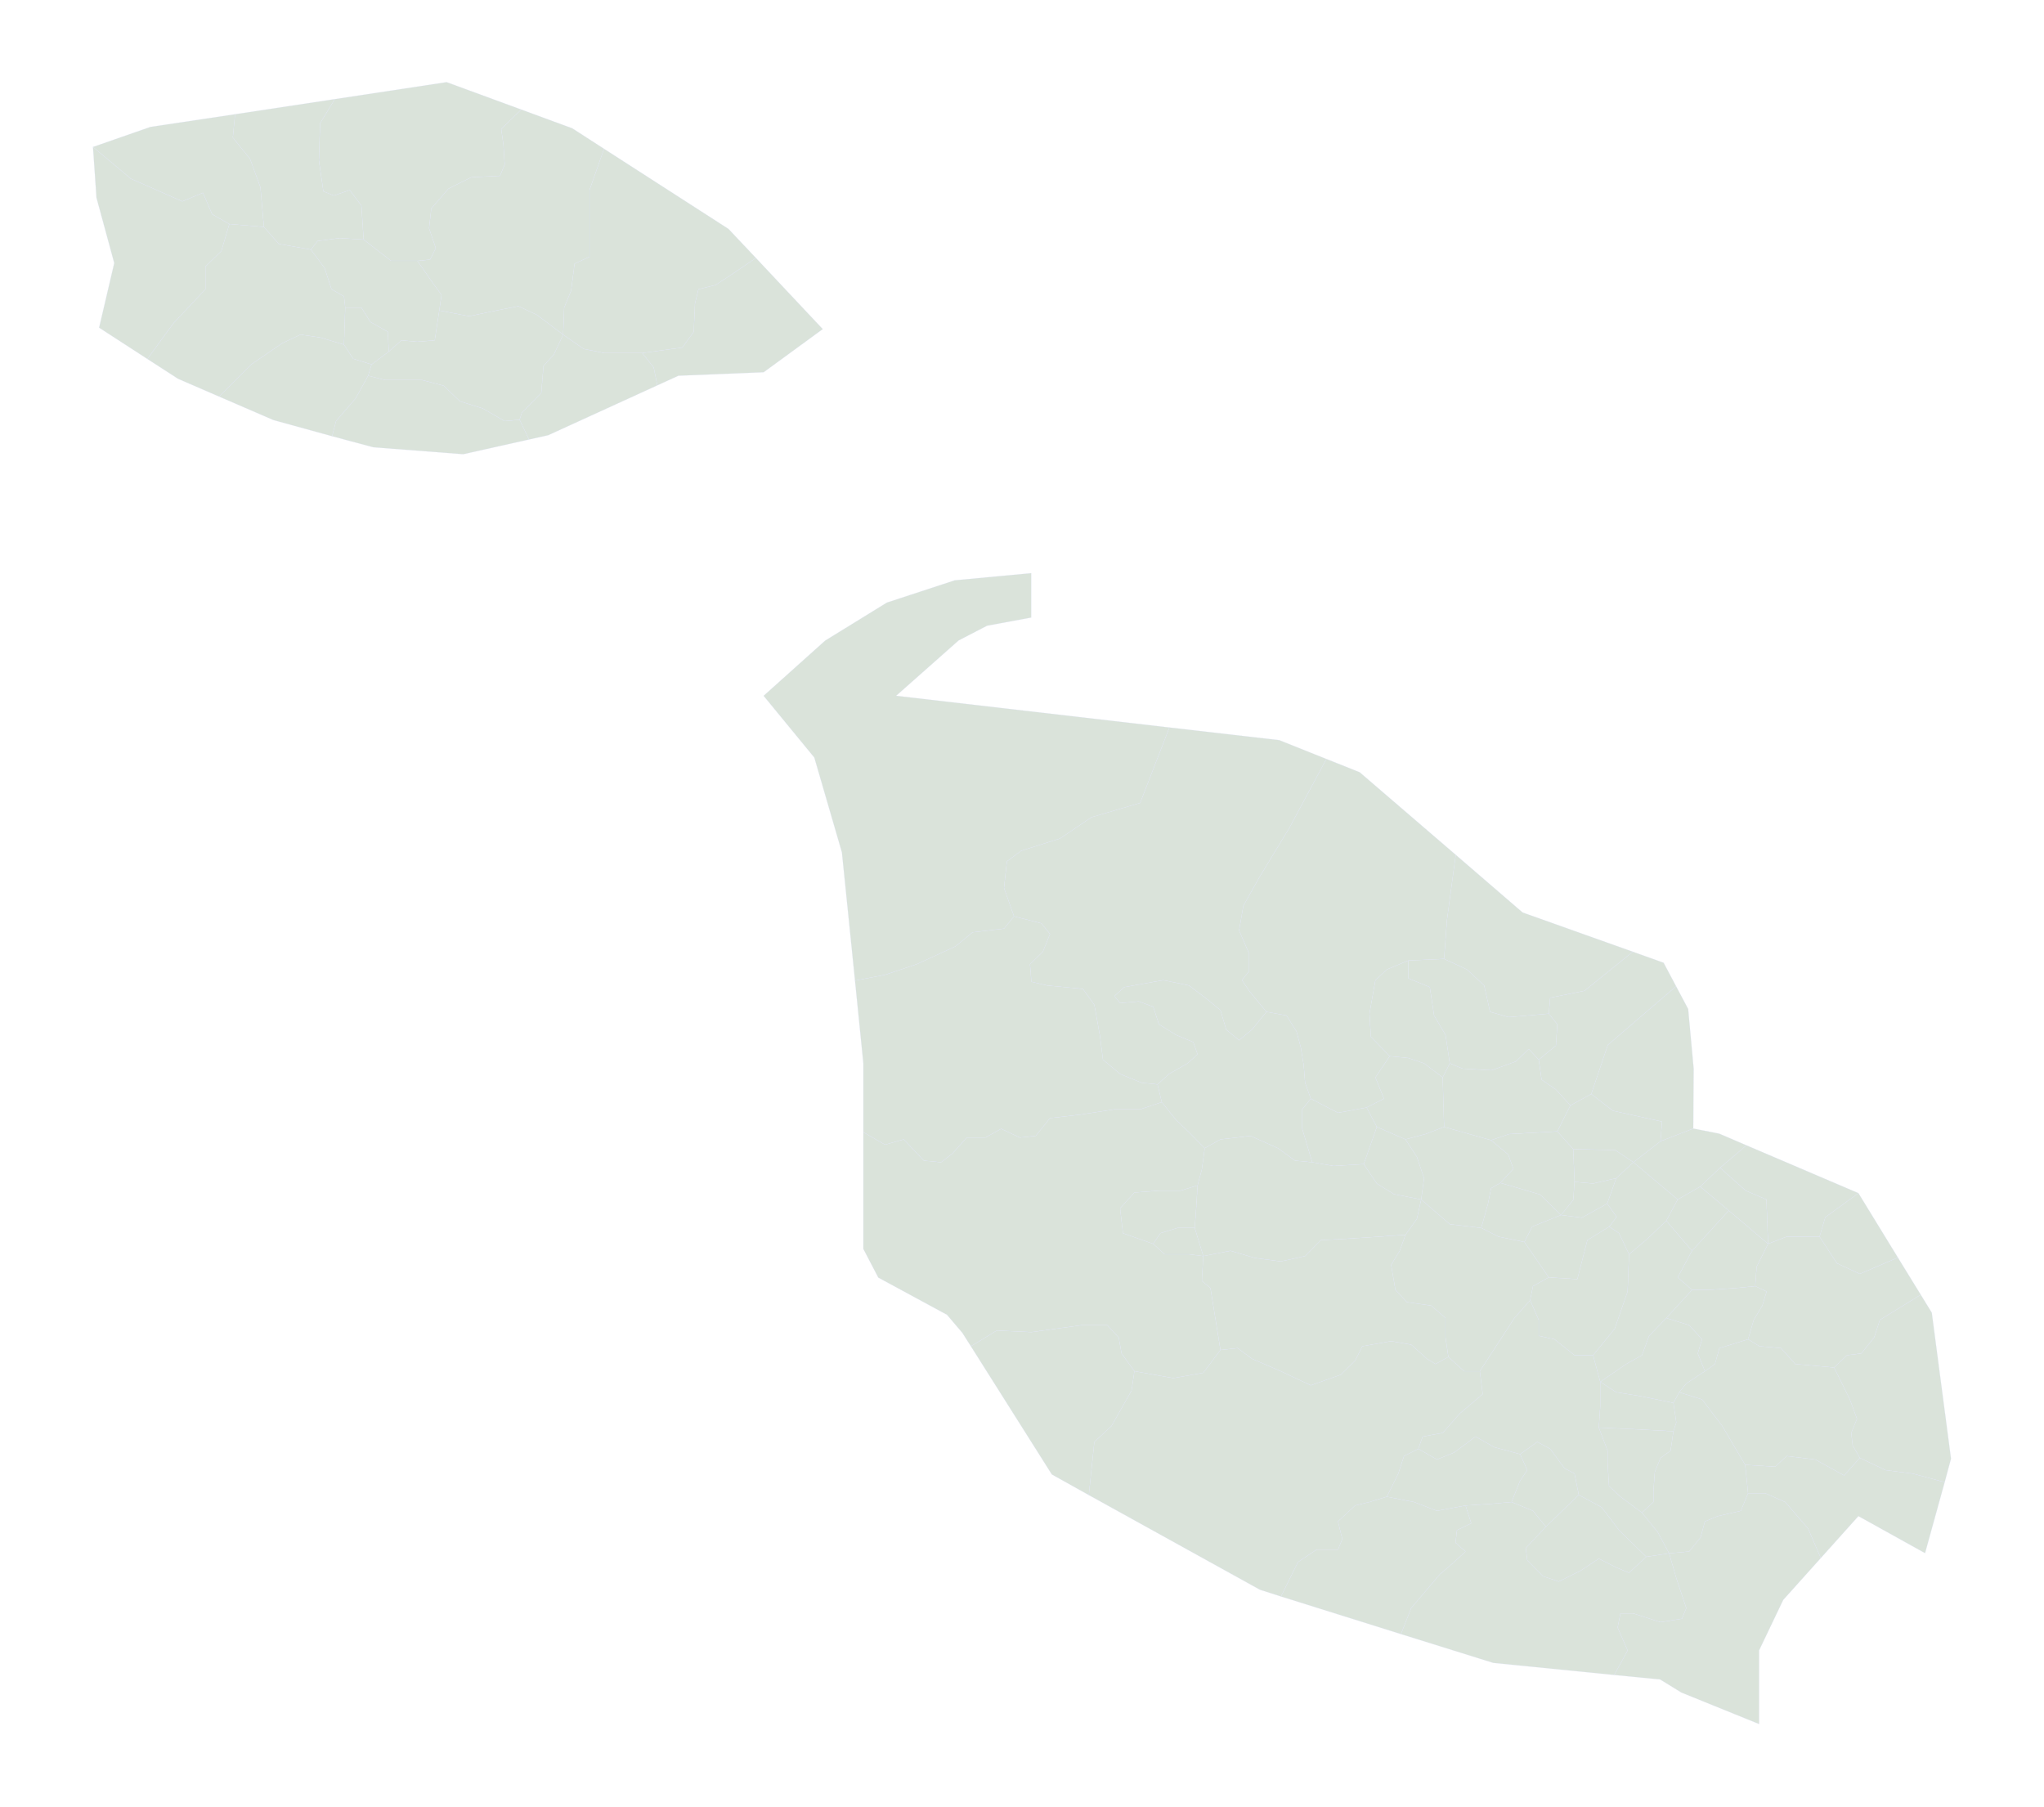
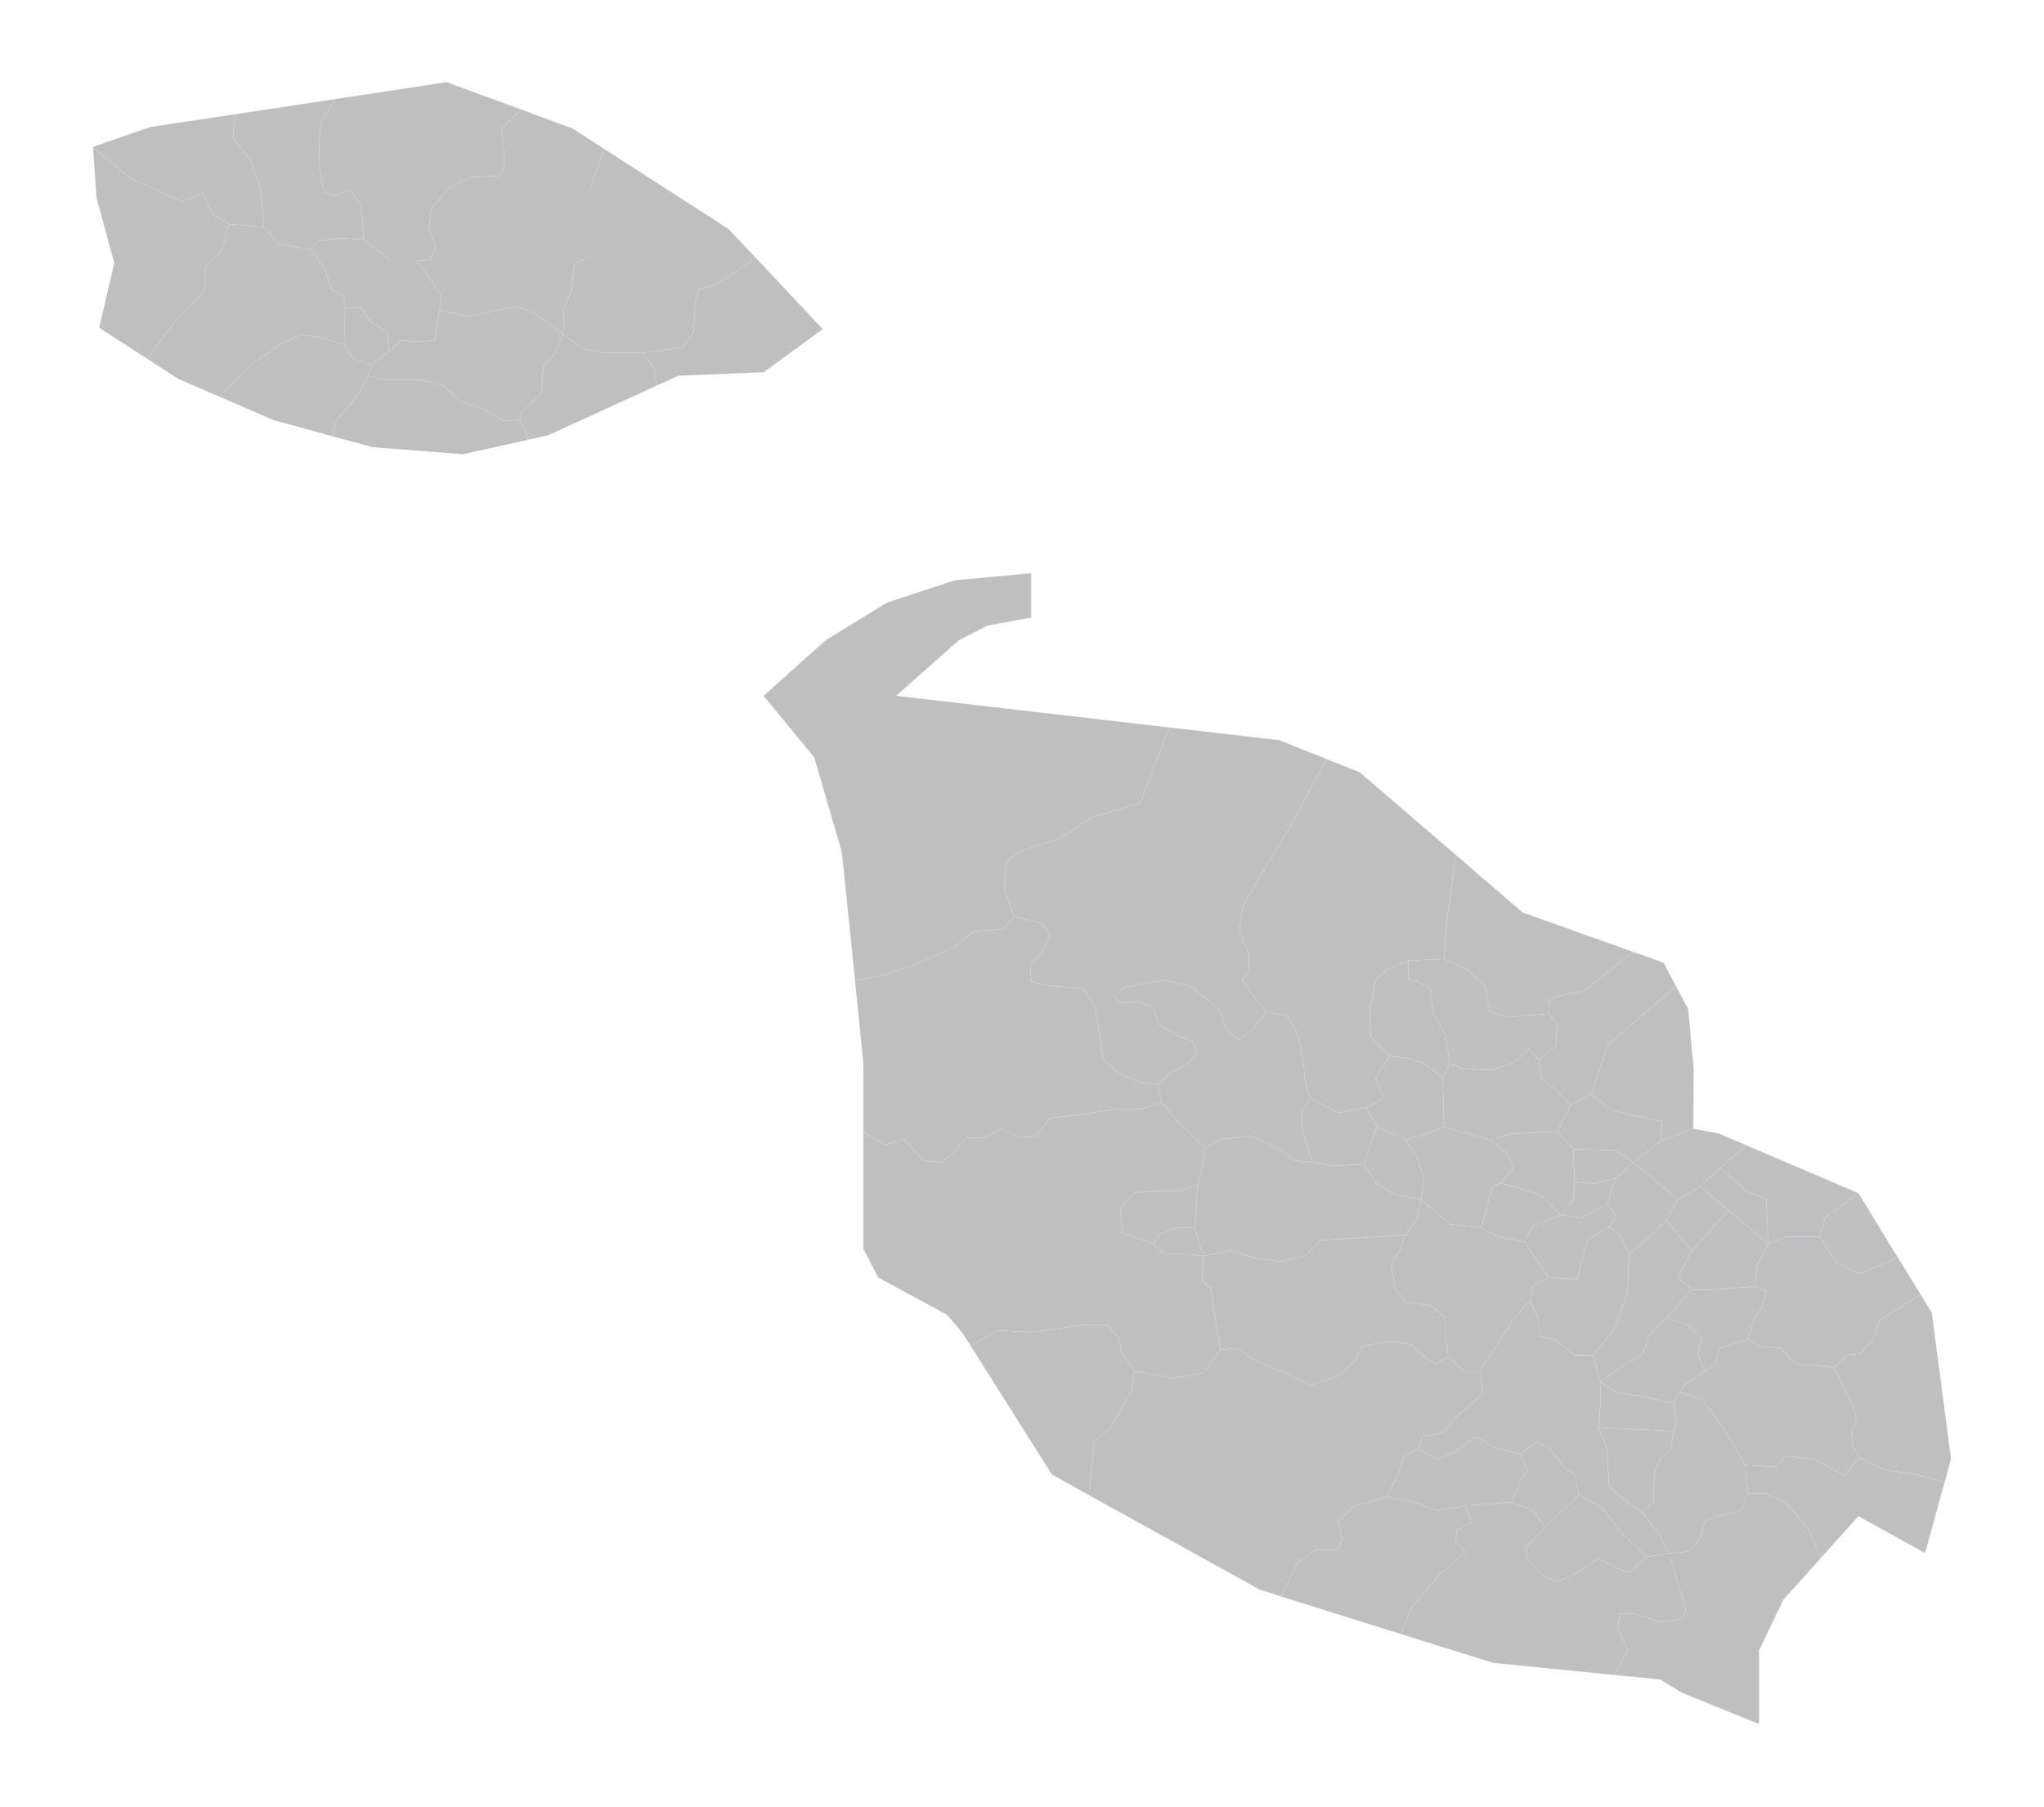
- <svg xmlns="http://www.w3.org/2000/svg" baseprofile="tiny" fill="#6A8F6A" height="884" stroke="#5B6CFF" stroke-linecap="round" stroke-linejoin="round" stroke-width=".06" opacity="0.25" version="1.2" viewBox="0 0 1000 884" width="1000">
+ <svg xmlns="http://www.w3.org/2000/svg" baseprofile="tiny" fill="oklch(0.62 0.22 260)" height="884" stroke="#5B6CFF" stroke-linecap="round" stroke-linejoin="round" stroke-width=".06" opacity="0.25" version="1.2" viewBox="0 0 1000 884" width="1000">
  <g id="features">
    <path d="M854.4 560.3l54.8 23.4-16.2 11.8-2.8 9.5-16.1 0-9.1 3.5-0.8-21.7-10.1-4.3-12.6-11.2 12.9-11z" id="MT21" name="Kalkara">
  </path>
    <path d="M854.4 560.3l-12.9 11-9.7 9.2-11 6.3-21.7-18.2 13.3-10.3 16-6.2 12.7 2.5 13.3 5.7z" id="MT60" name="Valletta">
  </path>
    <path d="M828.4 552.1l-16 6.2 0.7-9.6-24-5.3-10.6-8.2 8.1-24 33.4-28.7 5.9 11.1 2.7 29.2-0.2 29.3z" id="MT56" name="Sliema">
  </path>
    <path d="M820 482.5l-33.4 28.7-8.1 24-10.2 5.6-7.1-7.8-7-4.8-1.4-9.8 8.4-6.9 0.7-10.4-4.2-5.2 0.7-7.8 16.8-3.4 23.6-19.1 15.1 5.4 6.1 11.5z" id="MT48" name="San Giljan">
  </path>
    <path d="M798.8 465.6l-23.6 19.1-16.8 3.4-0.7 7.8-19.6 1.7-9.1-2.6-2.9-12.9-8.4-7.8-11.2-5.2 1.4-19.1 4.3-31.8 32.7 28.2 53.9 19.2z" id="MT40" name="Pembroke">
  </path>
    <path d="M712.2 418.2l-4.3 31.8-1.4 19.1-17.5 0.8-10.5 4.4-5.6 5.2-2.9 16.4 0.7 11.3 9.2 9.5-7 10.4 4.2 10.4-8.5 4.3-14 2.6-13.3-6.9-2.8-7.8-0.7-8.7-1.4-8.6-2.1-7.8-4.9-7.8-9.8-1.8-8.5-10.3-3.5-5.2 3.5-4.4 0-8.6-4.9-11.3 2.1-12.1 7.8-13.9 14.7-24.2 18.1-33.7 16.3 6.5 47 40.4z" id="MT38" name="Naxxar">
  </path>
    <path d="M648.9 371.3l-18.1 33.7-14.7 24.2-7.8 13.9-2.1 12.1 4.9 11.3 0 8.6-3.5 4.4 3.5 5.2 8.5 10.3-7.1 8.7-6.3 5.2-6.3-5.2-2.8-9.5-6.3-5.2-9.1-6.9-12.6-2.6-19 3.4-4.9 4.4 2.8 3.4 9.1-0.8 7.1 2.6 2.8 8.6 8.4 5.2 8.4 3.5 2.1 6-4.9 4.4-9.1 5.2-5.6 5.1-7.8-0.8-10.5-4.3-8.4-7-1.4-11.2-2.8-15.6-5.6-7.8-17.5-1.7-7.7-1.8-0.7-8.6 6.3-6.1 3.5-8.7-4.2-5.2-13.4-3.4-4.9-13.9 1.4-13 7-5.2 19-6 15.4-10.4 23.8-7 14.3-36.9 53.8 6.2 23 9.2z" id="MT51" name="San Pawl il-Bahar">
  </path>
    <path d="M572.1 355.9l-14.3 36.9-23.8 7-15.4 10.4-19 6-7 5.2-1.4 13 4.9 13.9-4.9 6-15.4 1.8-8.4 6.9-18.9 8.7-15.5 5.2-14.7 2.8-6.4-62.7-13.5-46.4-24.8-30.2 30.1-27 30.2-18.6 33.2-10.9 37.4-3.5 0 21.7-21.6 4-13.9 7.2-30.6 27.1 133.7 15.5z" id="MT30" name="Mellieħa">
  </path>
    <path d="M496.1 448.3l13.4 3.4 4.2 5.2-3.5 8.7-6.3 6.1 0.7 8.6 7.7 1.8 17.5 1.7 5.6 7.8 2.8 15.6 1.4 11.2 8.4 7 10.5 4.3 7.8 0.8 2.1 8.7-10.6 3.5-12.6 0-16.8 2.6-14.7 1.7-7 8.7-7.8 0.8-9.1-4.3-7.7 4.3-9.1 0-7 7.8-5.6 4.3-8.4-0.8-9.9-10.4-9.1 2.6-10.6-6.1 0-33.6-4.1-40.6 14.7-2.8 15.5-5.2 18.9-8.7 8.4-6.9 15.4-1.8 4.9-6z" id="MT31" name="Mġarr">
  </path>
    <path d="M422.4 553.9l10.6 6.1 9.1-2.6 9.9 10.4 8.4 0.8 5.6-4.3 7-7.8 9.1 0 7.7-4.3 9.1 4.3 7.8-0.8 7-8.7 14.7-1.7 16.8-2.6 12.6 0 10.6-3.5 7 8.7 6.3 6 7.7 7.8-1.4 10.4-2.1 7.8-8.4 2.6-10.5 0-12 0.9-7 7.7 1.4 12.2 14.8 5.2 5.6 5.1 11.9 0 7 0.9-0.7 12.1 4.2 3.5 4.9 30.3-8.4 11.2-14.7 2.6-19-3.4-6.3-8.7-1.4-7.8-5.6-6-12.6 0-24.5 3.4-16.9-0.8-12.7 7.7-4.2-6.6-7.5-8.8-33.6-18.2-7.3-14 0-57.1z" id="MT46" name="Rabat">
  </path>
    <path d="M475 658.6l12.7-7.7 16.9 0.8 24.5-3.4 12.6 0 5.6 6 1.4 7.8 6.3 8.7-1.4 9.5-9.8 17.3-8.4 7.8-2.7 26-18.1-10.1-39.6-62.7z" id="MT07" name="Dingli">
  </path>
    <path d="M555 670.8l19 3.4 14.7-2.6 8.4-11.2 8.4-0.9 7 5.2 14.1 6.1 14.7 6.9 14.7-5.2 7-6.9 3.5-7 14.1-2.5 9.8 1.7 7.7 6.9 4.2 2.6 6.3-3.5 7.7 7 7.7 0 1.4 11.2-11.2 9.5-8.4 9.5-9.8 1.8-2.1 6-7 3.5-2.8 8.6-5.6 11.3-8.5 2.6-7 1.7-8.4 7.8 2.1 8.6-2.1 5.2-10.5 0-9.1 6.1-8.3 16.8-10.3-3.3-83.7-46.3 2.7-26 8.4-7.8 9.8-17.3 1.4-9.5z" id="MT55" name="Siġġiewi">
  </path>
    <path d="M626.7 781l8.3-16.8 9.1-6.1 10.5 0 2.1-5.2-2.1-8.6 8.4-7.8 7-1.7 8.5-2.6 13.3 2.6 11.2 4.3 14-2.6 2.8 8.7-7 3.4-0.7 6.1 4.9 4.3-5.6 5.2-7 6-14 16.5-5 12.7-58.7-18.4z" id="MT44" name="Qrendi">
  </path>
    <path d="M685.4 799.4l5-12.7 14-16.5 7-6 5.6-5.2-4.9-4.3 0.7-6.1 7-3.4-2.8-8.7 13.4-0.9 9.1-0.8 10.5 4.3 6.3 7.8-9.8 10.4 0.7 6 7.7 7.8 7.7 2.6 10.5-5.2 9.1-6 8.5 4.3 6.3 2.6 8.4-7.8 11.2-1.7 3.5 12.1 4.9 14.7-2.1 5.2-10.5 1.7-13.3-4.3-6.3 0-1.4 6.9 4.9 11.2-2.8 5.2-3.8 6.8-59.1-5.9-45.2-14.1z" id="MT68" name="Żurrieq">
  </path>
    <path d="M789.7 819.4l3.8-6.8 2.8-5.2-4.9-11.2 1.4-6.9 6.3 0 13.3 4.3 10.5-1.7 2.1-5.2-4.9-14.7-3.5-12.1 9.8-0.9 5.6-6.9 2.1-7.8 6.3-2.6 11.3-2.6 3.5-8.6 8.4 0 9.8 4.3 11.2 13 6.2 14.4-18.4 20.5-11.8 24.7 0 36-38-15.4-10.4-6.4-22.5-2.2z" id="MT05" name="Birżebbuġa">
  </path>
    <path d="M890.8 762.2l-6.2-14.4-11.2-13-9.8-4.3-8.4 0-1.4-13.9 14.7 0.9 5.6-5.2 14 1.7 14.1 7.8 7.7-8.6 12.6 6 13.3 1.7 15.6 4.2-9.6 34.7-32.6-18.1-18.4 20.5z" id="MT28" name="Marsaxlokk">
  </path>
    <path d="M951.4 725.1l-15.6-4.2-13.3-1.7-12.6-6-3.5-6.1-0.7-6.1 2.8-6.9-3.5-9.5-7.7-15.6 6.3-6 7-0.9 6.3-7.8 2.8-8.6 20-12.3 5.4 8.8 9.4 71.4-3.1 11.5z" id="MT27" name="Marsaskala">
  </path>
    <path d="M865 608.5l9.1-3.5 16.1 0 8.5 13 11.2 5.2 18.6-8 11.2 18.2-20 12.3-2.8 8.6-6.3 7.8-7 0.9-6.3 6-19-1.7-7-7.8-10.5-0.9-5.6-3.4 2.8-9.5 4.2-7 2.1-6.9-5.6-2.6 0.7-9.5 5.6-11.2z" id="MT64" name="Żabbar">
  </path>
    <path d="M890.2 605l2.8-9.5 16.2-11.8 19.3 31.5-18.6 8-11.2-5.2-8.5-13z" id="MT63" name="Xgħajra">
  </path>
    <path d="M72.1 175.6l-23.6-15.3 7.4-31.6-8.7-32-1.7-24.8 18.5 15.5 25.2 11.1 10.1-4.2 4.5 10.5 8.4 4.8-3.9 13.2-7.8 7.6 0 11.1-15.7 16.7-12.7 17.4z" id="MT50" name="San Lawrenz">
  </path>
    <path d="M72.1 175.6l12.7-17.4 15.7-16.7 0-11.1 7.8-7.6 3.9-13.2 16.9 1.4 7.3 8.3 15.7 2.8 6.7 9 3.4 10.4 6.1 3.5 0.6 5.5-0.6 18.1-11.7-3.5-9.6-1.4-8.9 4.2-15.2 10.4-15.7 15.7-20.1-8.7-15-9.7z" id="MT22" name="Kerċem">
  </path>
    <path d="M107.2 194l15.7-15.7 15.2-10.4 8.9-4.2 9.6 1.4 11.7 3.5 4.5 6.9 9 2.8-1.7 5.5-6.1 11.1-9.6 11.1-1.9 7.4-28.7-7.9-26.6-11.5z" id="MT36" name="Munxar">
  </path>
    <path d="M162.5 213.4l1.9-7.4 9.6-11.1 6.1-11.1 8.4 2.1 18 0 10.6 2.8 7.9 7.6 11.2 3.5 10.7 6.2 7.3-0.7 4.6 9.7-32.2 7.2-44-3.4-20.1-5.4z" id="MT52" name="Sannat">
  </path>
    <path d="M258.8 215l-4.6-9.7 1.1-3.4 9.5-9.7 1.1-13.2 5.1-5.6 4.5-9.7 10.1 7 10.1 2 18.5 0 5.6 7 1.8 8.8-53.4 24.4-9.4 2.1z" id="MT13" name="Għajnsielem">
  </path>
    <path d="M321.6 188.5l-1.8-8.8-5.6-7 19.6-2.7 5.6-7.7 0.6-13.8 1.7-7 8.4-2.1 8.4-5.5 11.3-7.7 32.7 34.8-28.9 21.1-41.7 1.7-10.3 4.7z" id="MT42" name="Qala">
  </path>
    <path d="M314.2 172.7l-18.5 0-10.1-2-10.1-7 0.5-13.2 3.4-8.3 1.7-13.2 7.3-3.4 0-32.6 7.1-20.2 60.9 39.2 13.4 14.2-11.3 7.7-8.4 5.5-8.4 2.1-1.7 7-0.6 13.8-5.6 7.7-19.6 2.7z" id="MT37" name="Nadur">
  </path>
    <path d="M295.5 72.8l-7.1 20.2 0 32.6-7.3 3.4-1.7 13.2-3.4 8.3-0.5 13.2-12.9-9.7-9-4.2-10.7 2.1-13.4 2.8-14.6-2.8 1.1-7.6-5-6.9-6.8-9.8 6.2-0.6 2.8-5.6-3.3-9.7 1.1-9.7 8.4-9.7 11.2-5.6 14-0.7 2.3-5.5-0.6-9.7-1.1-7.7 9.8-9.5 25 9.2 15.5 10z" id="MT61" name="Xagħra">
  </path>
    <path d="M255 53.6l-9.8 9.5 1.1 7.7 0.6 9.7-2.3 5.5-14 0.7-11.2 5.6-8.4 9.7-1.1 9.7 3.3 9.7-2.8 5.6-6.2 0.6-12.9 0-13.4-10.4-1.1-16.6-5.7-7.6-7.8 2.7-5.1-2.1-2.2-15.2 0.6-18.1 7.2-11.8 54.7-8.3 36.5 13.4z" id="MT65" name="Żebbuġ">
  </path>
    <path d="M152.1 122.1l-15.7-2.8-7.3-8.3-1.7-19.4-5.1-13.9-8.4-10.4 1.1-11.4 48.8-7.4-7.2 11.8-0.6 18.1 2.2 15.2 5.1 2.1 7.8-2.7 5.7 7.6 1.1 16.6-11.8-0.7-10.7 1.4-3.3 4.2z" id="MT16" name="Għasri">
  </path>
    <path d="M112.2 109.6l-8.4-4.8-4.5-10.5-10.1 4.2-25.2-11.1-18.5-15.5 28.1-9.8 41.4-6.2-1.1 11.4 8.4 10.4 5.1 13.9 1.7 19.4-16.9-1.4z" id="MT14" name="Għarb">
  </path>
    <path d="M168.9 150.5l-0.6-5.5-6.1-3.5-3.4-10.4-6.7-9 3.3-4.2 10.7-1.4 11.8 0.7 13.4 10.4 12.9 0 6.8 9.8 5 6.9-1.1 7.6-2.2 14.6-8.5 0.7-7.8-0.7-6.2 5.5-0.5-9.7-8.5-4.8-4.4-7-7.9 0z" id="MT45" name="Victoria">
  </path>
    <path d="M168.3 168.6l0.6-18.1 7.9 0 4.4 7 8.5 4.8 0.5 9.7-8.4 6.3-9-2.8-4.5-6.9z" id="MT10" name="Fontana, Gozo">
  </path>
    <path d="M180.1 183.8l1.7-5.5 8.4-6.3 6.2-5.5 7.8 0.7 8.5-0.7 2.2-14.6 14.6 2.8 13.4-2.8 10.7-2.1 9 4.2 12.9 9.7-4.5 9.7-5.1 5.6-1.1 13.2-9.5 9.7-1.1 3.4-7.3 0.7-10.7-6.2-11.2-3.5-7.9-7.6-10.6-2.8-18 0-8.4-2.1z" id="MT62" name="Xewkija">
  </path>
    <path d="M619.6 495l9.8 1.8 4.9 7.8 2.1 7.8 1.4 8.6 0.7 8.7 2.8 7.8-4.2 5.2 0 9.5 4.9 16.4-8.4-0.8-8.4-6.1-13.4-6-14.7 1.7-7.7 4.3-7.7-7.8-6.3-6-7-8.7-2.1-8.7 5.6-5.1 9.1-5.2 4.9-4.4-2.1-6-8.4-3.5-8.4-5.2-2.8-8.6-7.1-2.6-9.1 0.8-2.8-3.4 4.9-4.4 19-3.4 12.6 2.6 9.1 6.9 6.3 5.2 2.8 9.5 6.3 5.2 6.3-5.2 7.1-8.7z" id="MT32" name="Mosta">
  </path>
    <path d="M641.3 537.5l13.3 6.9 14-2.6 5 9.5-6.4 18.2-14.7 0.9-10.5-1.8-4.9-16.4 0-9.5 4.2-5.2z" id="MT24" name="Lija">
  </path>
    <path d="M585.9 579.9l2.1-7.8 1.4-10.4 7.7-4.3 14.7-1.7 13.4 6 8.4 6.1 8.4 0.8 10.5 1.8 14.7-0.9 6.4 9.5 8.4 5.2 13.3 2.6-2.1 9.5-5.6 7.8-26.7 1.8-14.7 0.8-7.7 7.8-11.9 2.6-12.7-1.7-11.9-3.5-13.3 2.6-4.2-13.8 0.7-9.6 0.7-11.2z" id="MT01" name="Attard">
  </path>
    <path d="M564.2 608.5l-14.8-5.2-1.4-12.2 7-7.7 12-0.9 10.5 0 8.4-2.6-0.7 11.2-0.7 9.6-8.4 0-8.4 2.6-3.5 5.2z" id="MT35" name="Mtarfa">
  </path>
    <path d="M588.7 614.5l-7-0.9-11.9 0-5.6-5.1 3.5-5.2 8.4-2.6 8.4 0 4.2 13.8z" id="MT29" name="Mdina">
  </path>
    <path d="M597.1 660.4l-4.9-30.3-4.2-3.5 0.7-12.1 13.3-2.6 11.9 3.5 12.7 1.7 11.9-2.6 7.7-7.8 14.7-0.8 26.7-1.8-2.8 7.8-4.2 6.9 2.1 12.2 5.6 6 11.9 1.7 7 6.1 0 9.5 1.4 9.5-6.3 3.5-4.2-2.6-7.7-6.9-9.8-1.7-14.1 2.5-3.5 7-7 6.9-14.7 5.2-14.7-6.9-14.1-6.1-7-5.2-8.4 0.9z" id="MT66" name="Żebbuġ">
  </path>
    <path d="M724 670.8l-7.7 0-7.7-7-1.4-9.5 0-9.5-7-6.1-11.9-1.7-5.6-6-2.1-12.2 4.2-6.9 2.8-7.8 5.6-7.8 2.1-9.5 14 12.1 15.4 1.8 8.5 4.3 12.6 2.6 11.9 17.3-7.7 4.3-1.4 6.9-7.7 8.7-16.9 26z" id="MT43" name="Qormi">
  </path>
    <path d="M757.7 495.9l4.2 5.2-0.7 10.4-8.4 6.9-4.9-5.2-6.3 6.1-11.9 4.3-14.1-0.8-6.3-2.6-2.1-13.9-5.6-9.5-2.1-13.9-10.5-4.3 0-8.7 17.5-0.8 11.2 5.2 8.4 7.8 2.9 12.9 9.1 2.6 19.6-1.7z" id="MT57" name="Swieqi">
  </path>
    <path d="M679.9 516.7l-9.2-9.5-0.7-11.3 2.9-16.4 5.6-5.2 10.5-4.4 0 8.7 10.5 4.3 2.1 13.9 5.6 9.5 2.1 13.9-3.5 6.9-9.1-6.9-7.7-2.6-9.1-0.9z" id="MT15" name="Għargħur">
  </path>
    <path d="M752.8 518.4l1.4 9.8 7 4.8 7.1 7.8-6.4 12.7-23.6 1.3-8.8 3-23-6.5-0.7-24.2 3.5-6.9 6.3 2.6 14.1 0.8 11.9-4.3 6.3-6.1 4.9 5.2z" id="MT49" name="San Ġwann">
  </path>
    <path d="M668.6 541.8l8.5-4.3-4.2-10.4 7-10.4 9.1 0.9 7.7 2.6 9.1 6.9 0.7 24.2-9.1 3.5-9.8 2.6-14-6.1-5-9.5z" id="MT19" name="Iklin">
  </path>
    <path d="M724.7 600.7l-15.4-1.8-14-12.1 1.4-10.4-3.5-10.4-5.6-8.6 9.8-2.6 9.1-3.5 23 6.5 8.4 7 2.5 7-6.4 6.9-4.5 2.6-1.5 7.5-3.3 11.9z" id="MT04" name="Birkirkara">
  </path>
    <path d="M667.2 569.5l6.4-18.2 14 6.1 5.6 8.6 3.5 10.4-1.4 10.4-13.3-2.6-8.4-5.2-6.4-9.5z" id="MT02" name="Balzan">
  </path>
    <path d="M745.8 607.6l-12.6-2.6-8.5-4.3 3.3-11.9 1.5-7.5 4.5-2.6 6.4 1.8 13.1 3.9 10.2 10-14.1 5.7-3.8 7.5z" id="MT54" name="Santa Venera">
  </path>
    <path d="M757.7 624.9l-11.9-17.3 3.8-7.5 14.1-5.7 10.2 1.3 12.4-6.9 4.6 6.5-3.6 4.8-10.7 6.6-4.9 19.1-14-0.9z" id="MT18" name="Ħamrun">
  </path>
    <path d="M748.6 636.1l1.4-6.9 7.7-4.3 14 0.9 4.9-19.1 10.7-6.6 4.8 3.2 4.9 10.3-0.7 18.2-6.3 18.2-10.6 13-9.1 0-9.8-7.8-7.7-1.7 0-7.8-4.2-9.6z" id="MT26" name="Marsa">
  </path>
    <path d="M693.9 708.8l2.1-6 9.8-1.8 8.4-9.5 11.2-9.5-1.4-11.2 16.9-26 7.7-8.7 4.2 9.6 0 7.8 7.7 1.7 9.8 7.8 9.1 0 3.5 13 0 12.1-0.7 10.3 4.3 11.3 0 6.1 0.7 11.2 5.6 5.2 10.5 7.8 7.7 9.5 5.6 10.4-11.2 1.7-13.3-13-8.5-11.2-11.2-6.1-2.1-10.4-4.9-2.6-7-9.5-6.3-3.4-8.4 6-12.6-3.4-9.2-5.2-10.5 7.8-8.4 3.4-9.1-5.2z" id="MT25" name="Luqa">
  </path>
    <path d="M678.5 732.2l5.6-11.3 2.8-8.6 7-3.5 9.1 5.2 8.4-3.4 10.5-7.8 9.2 5.2 12.6 3.4 3.5 7.8-3.5 5.2-4.2 10.4-9.1 0.8-13.4 0.9-14 2.6-11.2-4.3-13.3-2.6z" id="MT33" name="Mqabba">
  </path>
    <path d="M756.3 746.9l-6.3-7.8-10.5-4.3 4.2-10.4 3.5-5.2-3.5-7.8 8.4-6 6.3 3.4 7 9.5 4.9 2.6 2.1 10.4-16.1 15.6z" id="MT23" name="Kirkop">
  </path>
    <path d="M805.4 761.6l-8.4 7.8-6.3-2.6-8.5-4.3-9.1 6-10.5 5.2-7.7-2.6-7.7-7.8-0.7-6 9.8-10.4 16.1-15.6 11.2 6.1 8.5 11.2 13.3 13z" id="MT47" name="Safi">
  </path>
    <path d="M855.2 730.5l-3.5 8.6-11.3 2.6-6.3 2.6-2.1 7.8-5.6 6.9-9.8 0.9-5.6-10.4-7.7-9.5 5.6-5.2 0-5.2 0.7-9.5 2.8-6.9 4.9-3.5 1.4-9.5 1.4-4.3-1.4-9.6 2.8-5.2 11.2 3.5 9.9 13 11.2 19 1.4 13.9z" id="MT17" name="Għaxaq">
  </path>
    <path d="M909.9 713.2l-7.7 8.6-14.1-7.8-14-1.7-5.6 5.2-14.7-0.9-11.2-19-9.9-13-11.2-3.5 3.5-4.3 9.1-6 4.9-3.5 2.2-7.8 5.6-1.7 8.4-2.6 5.6 3.4 10.5 0.9 7 7.8 19 1.7 7.7 15.6 3.5 9.5-2.8 6.9 0.7 6.1 3.5 6.1z" id="MT67" name="Żejtun">
  </path>
    <path d="M858.7 629.2l5.6 2.6-2.1 6.9-4.2 7-2.8 9.5-8.4 2.6-5.6 1.7-2.2 7.8-4.9 3.5-3.5-8.7 2.1-6.9-6.3-6.9-11.2-3.5 12.6-13.8 8.4 0 13.4-0.9 9.1-0.9z" id="MT08" name="Fgura">
  </path>
    <path d="M821.5 681.1l-2.8 5.2-16.8-3.4-11.2-1.8-7.8-5.1 12.7-8.7 7.7-4.3 3.5-9.5 8.4-8.7 11.2 3.5 6.3 6.9-2.1 6.9 3.5 8.7-9.1 6-3.5 4.3z" id="MT59" name="Tarxien">
  </path>
    <path d="M782.2 698.4l0.7-10.3 0-12.1 7.8 5.1 11.2 1.8 16.8 3.4 1.4 9.6-1.4 4.3-16.8-0.9-19.7-0.9z" id="MT53" name="Santa Luċija">
  </path>
    <path d="M803.3 740l-10.5-7.8-5.6-5.2-0.7-11.2 0-6.1-4.3-11.3 19.7 0.9 16.8 0.9-1.4 9.5-4.9 3.5-2.8 6.9-0.7 9.5 0 5.2-5.6 5.2z" id="MT11" name="Gudja">
  </path>
    <path d="M779.4 663l10.6-13 6.3-18.2 0.7-18.2 9.1-7.7 9.1-8.7 12.6 14.7-7 13 7 6.1-12.6 13.8-8.4 8.7-3.5 9.5-7.7 4.3-12.7 8.7-3.5-13z" id="MT39" name="Paola">
  </path>
    <path d="M812.4 558.3l-13.3 10.3-8.9-6-20.5-0.4-7.8-8.7 6.4-12.7 10.2-5.6 10.6 8.2 24 5.3-0.7 9.6z" id="MT12" name="Gżira">
  </path>
    <path d="M799.1 568.6l21.7 18.2-5.6 10.4-9.1 8.7-9.1 7.7-4.9-10.3-4.8-3.2 3.6-4.8-4.6-6.5 4.4-12.4 8.4-7.8z" id="MT09" name="Floriana">
  </path>
    <path d="M769.7 562.2l20.5 0.4 8.9 6-8.4 7.8-11.3 2.6-9.1-0.8-0.6-16z" id="MT58" name="Ta' Xbiex">
  </path>
    <path d="M820.8 586.8l11-6.3 14 11.7-18 19.7-12.6-14.7 5.6-10.4z" id="MT20" name="Isla">
  </path>
    <path d="M865 608.5l-5.6 11.2-0.7 9.5-9.1 0.9-13.4 0.9-8.4 0-7-6.1 7-13 18-19.7 19.2 16.3z" id="MT06" name="Cospicua">
  </path>
    <path d="M786.3 588.8l-12.4 6.9-10.2-1.3 6-7.4 0.6-8.8 9.1 0.8 11.3-2.6-4.4 12.4z" id="MT41" name="Pietà">
  </path>
    <path d="M729.5 557.8l8.8-3 23.6-1.3 7.8 8.7 0.6 16-0.6 8.8-6 7.4-10.2-10-13.1-3.9-6.4-1.8 6.4-6.9-2.5-7-8.4-7z" id="MT34" name="Msida">
  </path>
    <path d="M841.5 571.3l12.6 11.2 10.1 4.3 0.8 21.7-19.2-16.3-14-11.7 9.7-9.2z" id="MT03" name="Birgu">
  </path>
  </g>
  <g id="points">
    <circle class="35.8149335661843|14.20278160702557" cx="90.9" cy="803.3" id="0">
  </circle>
    <circle class="35.92468291380539|14.39455406910404" cx="545.5" cy="482.3" id="1">
  </circle>
    <circle class="36.061869598331754|14.547972038766815" cx="909.1" cy="80.4" id="2">
  </circle>
  </g>
  <g id="label_points">
    <circle class="Kalkara" cx="877.6" cy="587.6" id="MT21">
  </circle>
    <circle class="Valletta" cx="825.8" cy="568.5" id="MT60">
  </circle>
    <circle class="Sliema" cx="808.9" cy="523.4" id="MT56">
  </circle>
    <circle class="San Giljan" cx="779.8" cy="498.7" id="MT48">
  </circle>
    <circle class="Pembroke" cx="743.7" cy="471.2" id="MT40">
  </circle>
    <circle class="Naxxar" cx="656.6" cy="438.4" id="MT38">
  </circle>
    <circle class="San Pawl il-Bahar" cx="568.5" cy="435.7" id="MT51">
  </circle>
    <circle class="Mellieħa" cx="452" cy="394.9" id="MT30">
  </circle>
    <circle class="Mġarr" cx="475.2" cy="510.8" id="MT31">
  </circle>
    <circle class="Rabat" cx="504.9" cy="603.8" id="MT46">
  </circle>
    <circle class="Dingli" cx="519.6" cy="680.1" id="MT07">
  </circle>
    <circle class="Siġġiewi" cx="613.7" cy="720.7" id="MT55">
  </circle>
    <circle class="Qrendi" cx="676" cy="764.7" id="MT44">
  </circle>
    <circle class="Żurrieq" cx="729.5" cy="782.3" id="MT68">
  </circle>
    <circle class="Birżebbuġa" cx="847.7" cy="777.8" id="MT05">
  </circle>
    <circle class="Marsaxlokk" cx="894.2" cy="735.2" id="MT28">
  </circle>
    <circle class="Marsaskala" cx="928.9" cy="684.1" id="MT27">
  </circle>
    <circle class="Żabbar" cx="886.9" cy="639.5" id="MT64">
  </circle>
    <circle class="Xgħajra" cx="907.7" cy="605.6" id="MT63">
  </circle>
    <circle class="San Lawrenz" cx="77.8" cy="123.1" id="MT50">
  </circle>
    <circle class="Kerċem" cx="122.9" cy="147.1" id="MT22">
  </circle>
    <circle class="Munxar" cx="148.3" cy="186.7" id="MT36">
  </circle>
    <circle class="Sannat" cx="205.5" cy="203.2" id="MT52">
  </circle>
    <circle class="Għajnsielem" cx="283.5" cy="187.6" id="MT13">
  </circle>
    <circle class="Qala" cx="364.3" cy="158.7" id="MT42">
  </circle>
    <circle class="Nadur" cx="315.9" cy="129.2" id="MT37">
  </circle>
    <circle class="Xagħra" cx="253.9" cy="115.2" id="MT61">
  </circle>
    <circle class="Żebbuġ" cx="196.1" cy="75.1" id="MT65">
  </circle>
    <circle class="Għasri" cx="142" cy="86" id="MT16">
  </circle>
    <circle class="Għarb" cx="91.7" cy="78.4" id="MT14">
  </circle>
    <circle class="Victoria" cx="192.9" cy="145" id="MT45">
  </circle>
    <circle class="Fontana, Gozo" cx="178" cy="166.3" id="MT10">
  </circle>
    <circle class="Xewkija" cx="235.4" cy="176.5" id="MT62">
  </circle>
    <circle class="Mosta" cx="606.1" cy="532.6" id="MT32">
  </circle>
    <circle class="Lija" cx="654.6" cy="557.3" id="MT24">
  </circle>
    <circle class="Attard" cx="630.5" cy="590.9" id="MT01">
  </circle>
    <circle class="Mtarfa" cx="567.2" cy="593.2" id="MT35">
  </circle>
    <circle class="Mdina" cx="576.9" cy="607.2" id="MT29">
  </circle>
    <circle class="Żebbuġ" cx="644" cy="642.9" id="MT66">
  </circle>
    <circle class="Qormi" cx="721" cy="626.9" id="MT43">
  </circle>
    <circle class="Swieqi" cx="718.1" cy="500.8" id="MT57">
  </circle>
    <circle class="Għargħur" cx="686.2" cy="498.3" id="MT15">
  </circle>
    <circle class="San Ġwann" cx="734.8" cy="538.9" id="MT49">
  </circle>
    <circle class="Iklin" cx="691.4" cy="537.4" id="MT19">
  </circle>
    <circle class="Birkirkara" cx="713.5" cy="574.5" id="MT04">
  </circle>
    <circle class="Balzan" cx="682" cy="569.6" id="MT02">
  </circle>
    <circle class="Santa Venera" cx="739.9" cy="593.4" id="MT54">
  </circle>
    <circle class="Ħamrun" cx="763" cy="610" id="MT18">
  </circle>
    <circle class="Marsa" cx="777.7" cy="641.3" id="MT26">
  </circle>
    <circle class="Luqa" cx="755.5" cy="680.7" id="MT25">
  </circle>
    <circle class="Mqabba" cx="714.2" cy="722.8" id="MT33">
  </circle>
    <circle class="Kirkop" cx="756.2" cy="727.2" id="MT23">
  </circle>
    <circle class="Safi" cx="773.9" cy="750.1" id="MT47">
  </circle>
    <circle class="Għaxaq" cx="831.3" cy="723" id="MT17">
  </circle>
    <circle class="Żejtun" cx="864.7" cy="688.1" id="MT67">
  </circle>
    <circle class="Fgura" cx="841.2" cy="645.1" id="MT08">
  </circle>
    <circle class="Tarxien" cx="814.6" cy="668.3" id="MT59">
  </circle>
    <circle class="Santa Luċija" cx="799.8" cy="690.9" id="MT53">
  </circle>
    <circle class="Gudja" cx="798.4" cy="715.2" id="MT11">
  </circle>
    <circle class="Paola" cx="807.7" cy="633.9" id="MT39">
  </circle>
    <circle class="Gżira" cx="780.2" cy="550.9" id="MT12">
  </circle>
    <circle class="Floriana" cx="802" cy="589.3" id="MT09">
  </circle>
    <circle class="Ta' Xbiex" cx="782.1" cy="570.4" id="MT58">
  </circle>
    <circle class="Isla" cx="828.6" cy="595" id="MT20">
  </circle>
    <circle class="Cospicua" cx="845.6" cy="614.5" id="MT06">
  </circle>
    <circle class="Pietà" cx="776.6" cy="586.5" id="MT41">
  </circle>
    <circle class="Msida" cx="754" cy="569.4" id="MT34">
  </circle>
    <circle class="Birgu" cx="850.9" cy="588.1" id="MT03">
  </circle>
  </g>
</svg>
